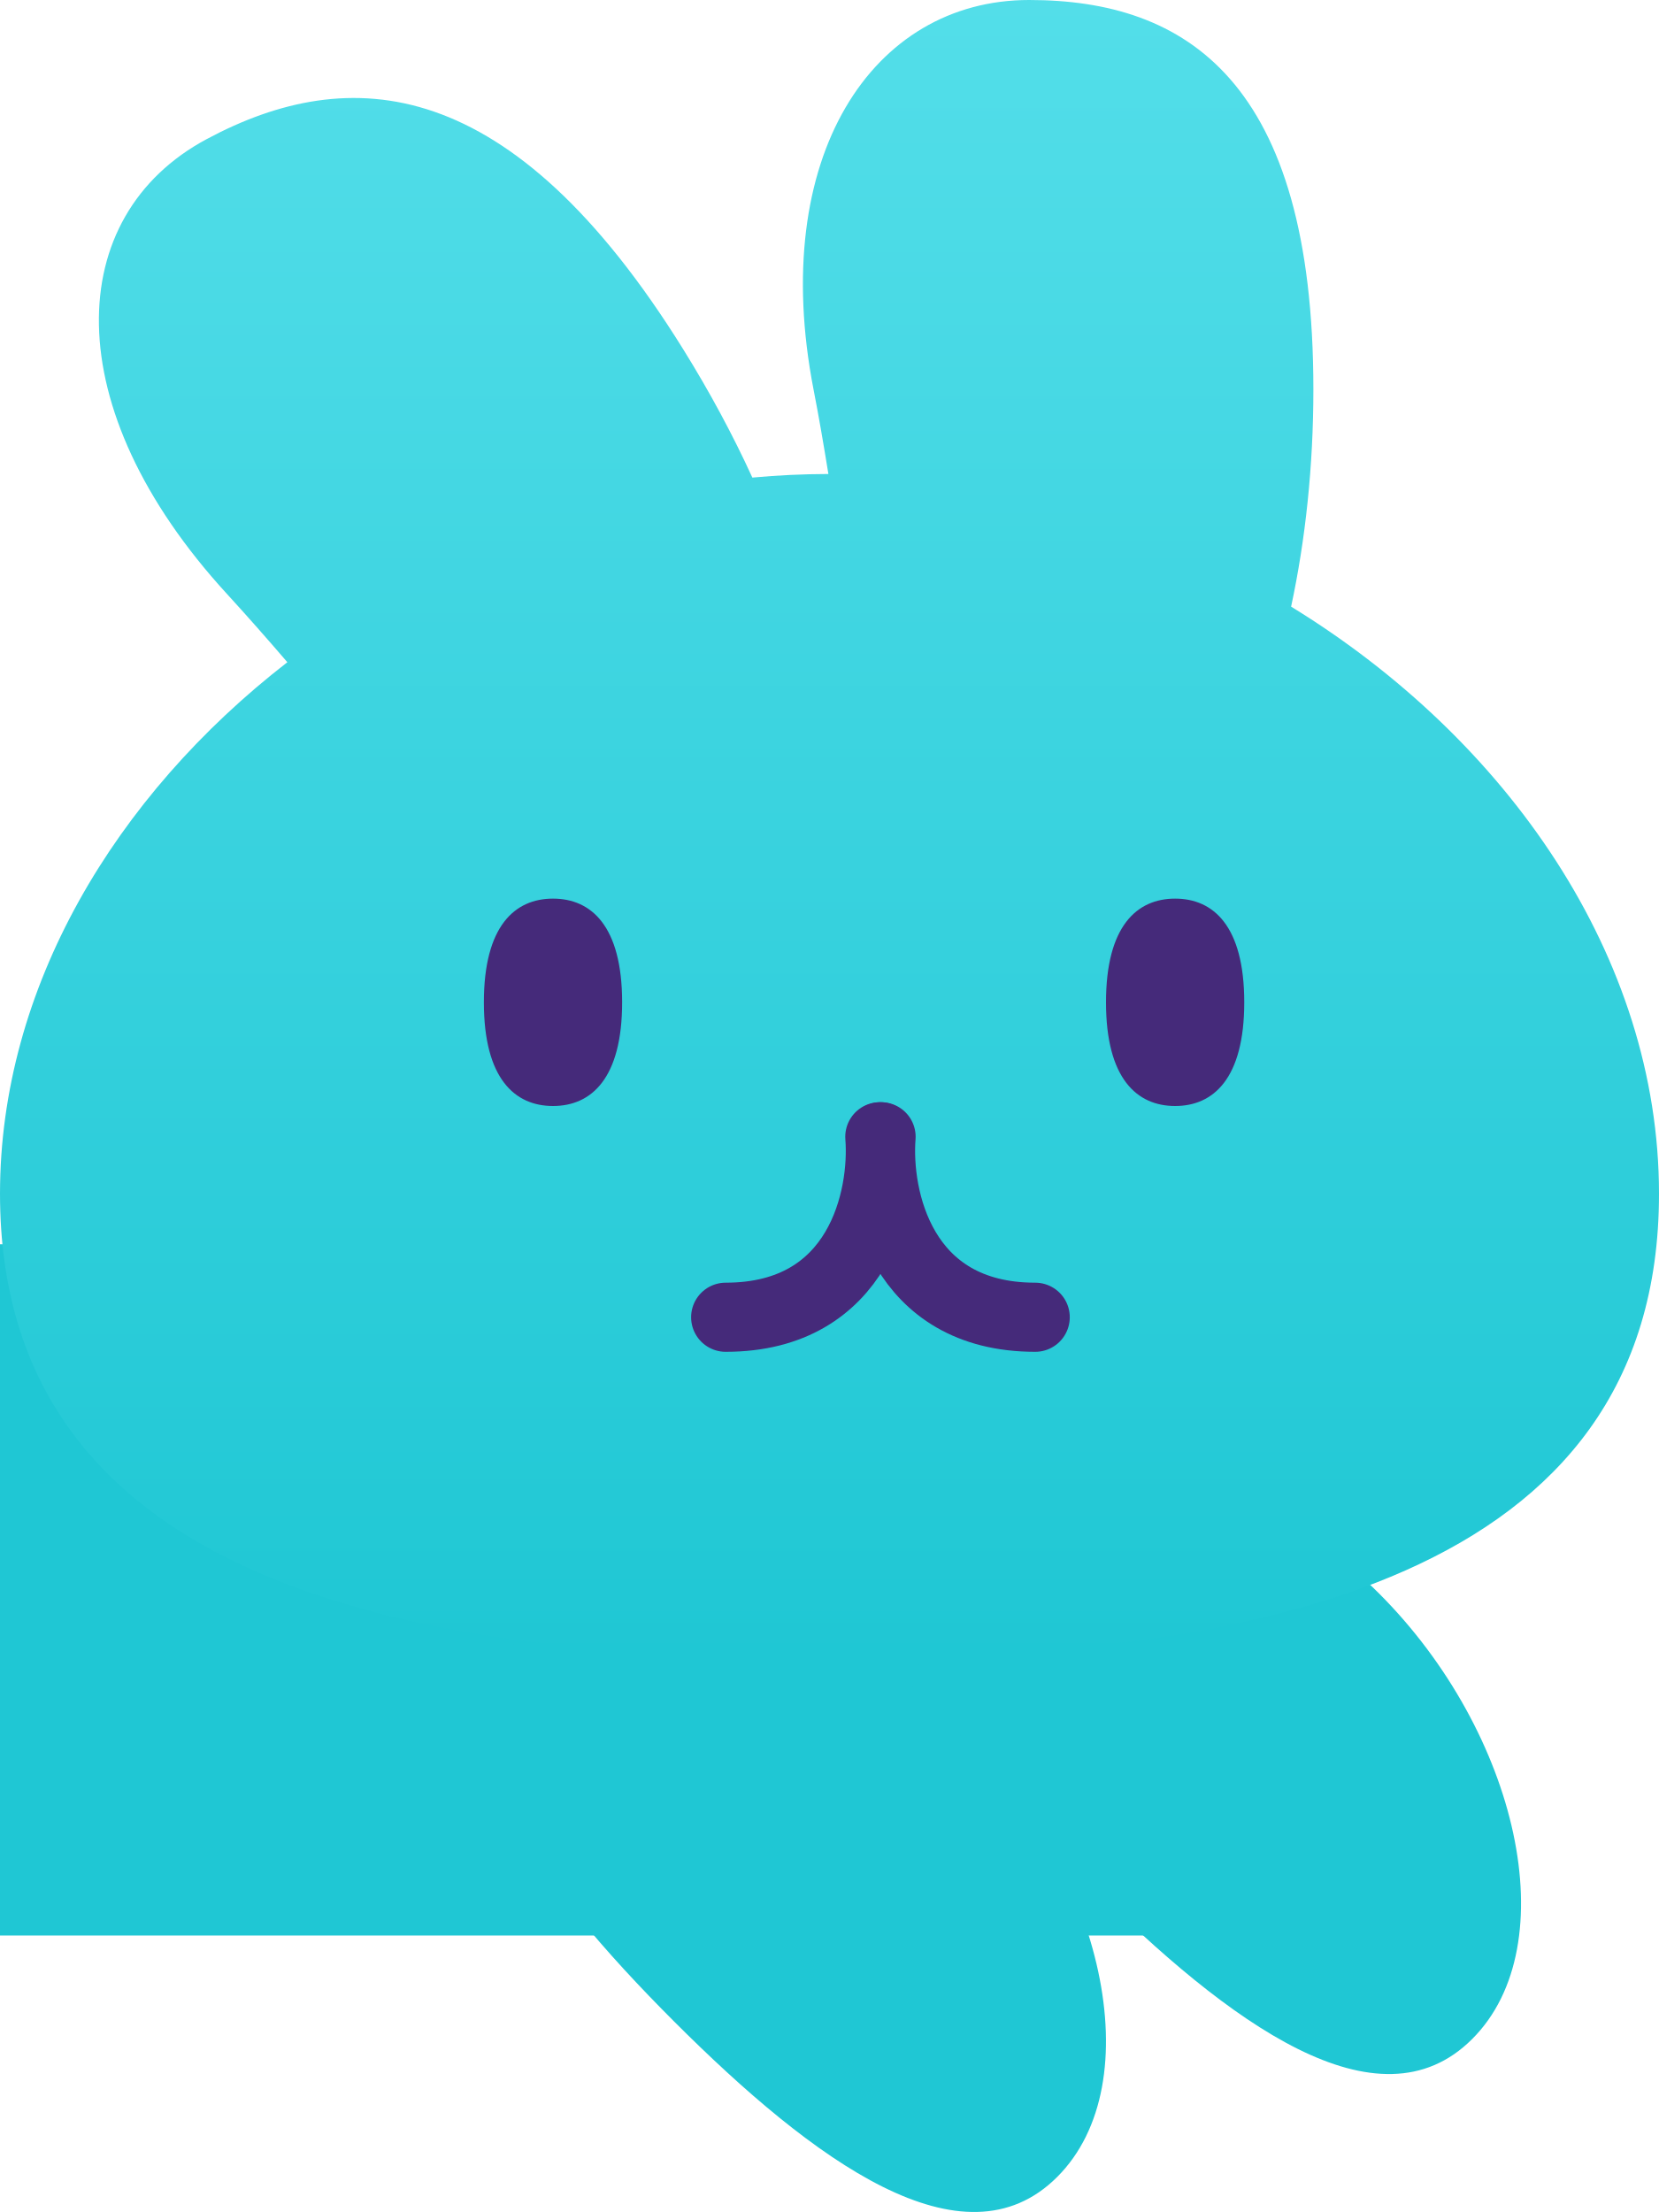
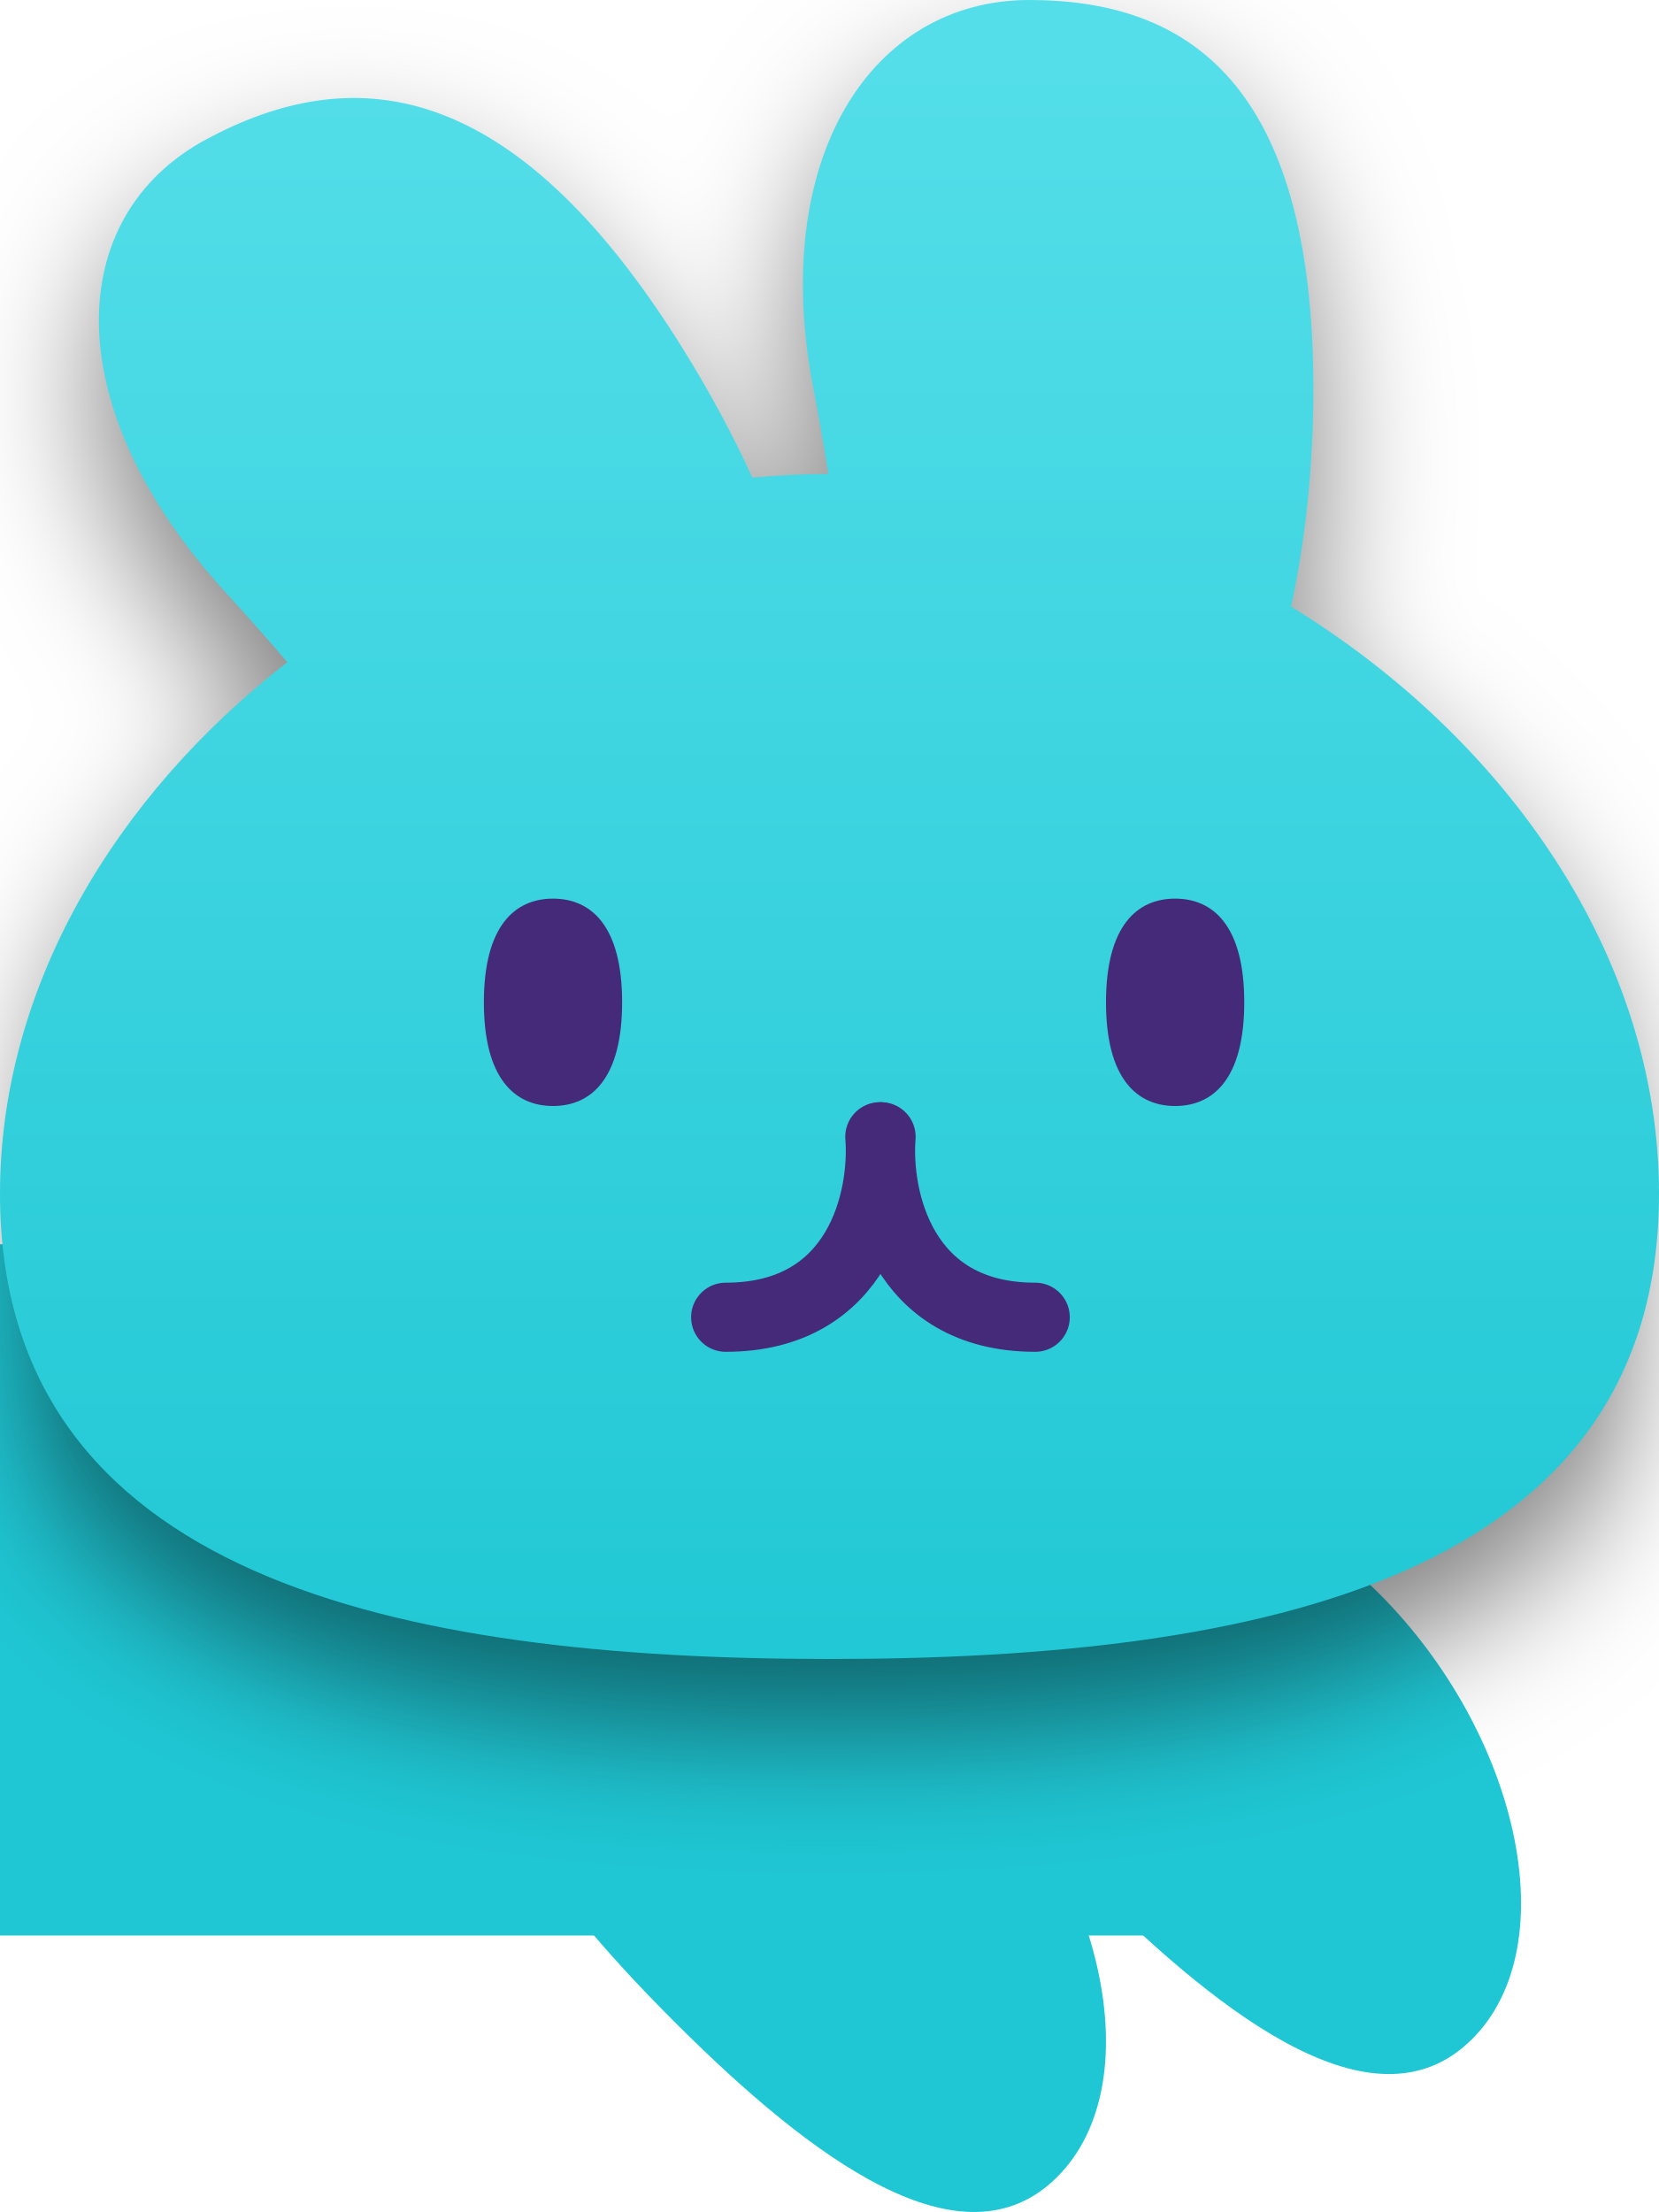
<svg xmlns="http://www.w3.org/2000/svg" width="24" height="32" viewBox="0 0 24 32" fill="none">
  <rect y="18" width="17" height="10" fill="#1FC7D4" />
  <path d="M7.507 23.706C6.147 25.066 7.738 27.229 9.754 29.246C11.771 31.262 13.934 32.853 15.294 31.493C16.654 30.133 15.964 27.069 13.947 25.052C11.931 23.036 8.867 22.346 7.507 23.706Z" fill="#1FC7D4" />
  <path d="M13.507 21.706C12.146 23.067 13.738 25.231 15.755 27.249C17.773 29.267 19.938 30.858 21.298 29.497C22.659 28.137 21.968 25.071 19.951 23.053C17.933 21.036 14.868 20.345 13.507 21.706Z" fill="#1FC7D4" />
-   <path fill-rule="evenodd" clip-rule="evenodd" d="M11.769 5.634C11.846 6.027 11.916 6.438 11.984 6.857C11.615 6.858 11.248 6.875 10.884 6.909C10.603 6.295 10.269 5.672 9.884 5.053C7.396 1.051 5.062 0.901 2.989 2.013C0.915 3.124 0.811 5.896 3.283 8.592C3.57 8.905 3.863 9.238 4.157 9.58C1.66 11.516 0 14.291 0 17.27C0 22.829 5.785 24 12 24C18.215 24 24 22.829 24 17.27C24 13.849 21.81 10.696 18.678 8.776C18.885 7.81 19 6.749 19 5.634C19 1.172 17.159 0 14.888 0C12.617 0 11.116 2.271 11.769 5.634Z" fill="url(#paint0_linear)" />
+   <g filter="url(#filter0_d)">
+     <path fill-rule="evenodd" clip-rule="evenodd" d="M11.769 5.634C11.846 6.027 11.916 6.438 11.984 6.857C11.615 6.858 11.248 6.875 10.884 6.909C10.603 6.295 10.269 5.672 9.884 5.053C7.396 1.051 5.062 0.901 2.989 2.013C0.915 3.124 0.811 5.896 3.283 8.592C3.57 8.905 3.863 9.238 4.157 9.58C1.66 11.516 0 14.291 0 17.27C0 22.829 5.785 24 12 24C18.215 24 24 22.829 24 17.27C24 13.849 21.81 10.696 18.678 8.776C18.885 7.81 19 6.749 19 5.634C19 1.172 17.159 0 14.888 0C12.617 0 11.116 2.271 11.769 5.634Z" fill="url(#paint0_linear)" />
+   </g>
  <path d="M12.728 16.445C12.796 17.315 12.445 19.056 10.498 19.056" stroke="#452A7A" stroke-linecap="round" />
  <path d="M12.746 16.445C12.678 17.315 13.03 19.056 14.976 19.056" stroke="#452A7A" stroke-linecap="round" />
  <path d="M9 14.5C9 15.605 8.552 16 8 16C7.448 16 7 15.605 7 14.5C7 13.395 7.448 13 8 13C8.552 13 9 13.395 9 14.5Z" fill="#452A7A" />
  <path d="M18 14.5C18 15.605 17.552 16 17 16C16.448 16 16 15.605 16 14.5C16 13.395 16.448 13 17 13C17.552 13 18 13.395 18 14.5Z" fill="#452A7A" />
  <defs>
-     <linearGradient id="paint0_linear" x1="12" y1="0" x2="12" y2="24" gradientUnits="userSpaceOnUse">
+     <filter id="filter0_d" x="0" y="0" width="28" height="28" filterUnits="userSpaceOnUse" color-interpolation-filters="sRGB">
+       <feFlood flood-opacity="0" result="BackgroundImageFix" />
+       <feColorMatrix in="SourceAlpha" type="matrix" values="0 0 0 0 0 0 0 0 0 0 0 0 0 0 0 0 0 0 127 0" />
+       <feOffset dy="1" />
+       <feGaussianBlur stdDeviation="1" />
+       <feColorMatrix type="matrix" values="0 0 0 0 0 0 0 0 0 0 0 0 0 0 0 0 0 0 0.5 0" />
+       <feBlend mode="normal" in2="BackgroundImageFix" result="effect1_dropShadow" />
+       <feBlend mode="normal" in="SourceGraphic" in2="effect1_dropShadow" result="shape" />
+     </filter>
+     <linearGradient id="paint0_linear" x1="14" y1="1" x2="14" y2="25" gradientUnits="userSpaceOnUse">
      <stop stop-color="#53DEE9" />
      <stop offset="1" stop-color="#1FC7D4" />
    </linearGradient>
  </defs>
</svg>
